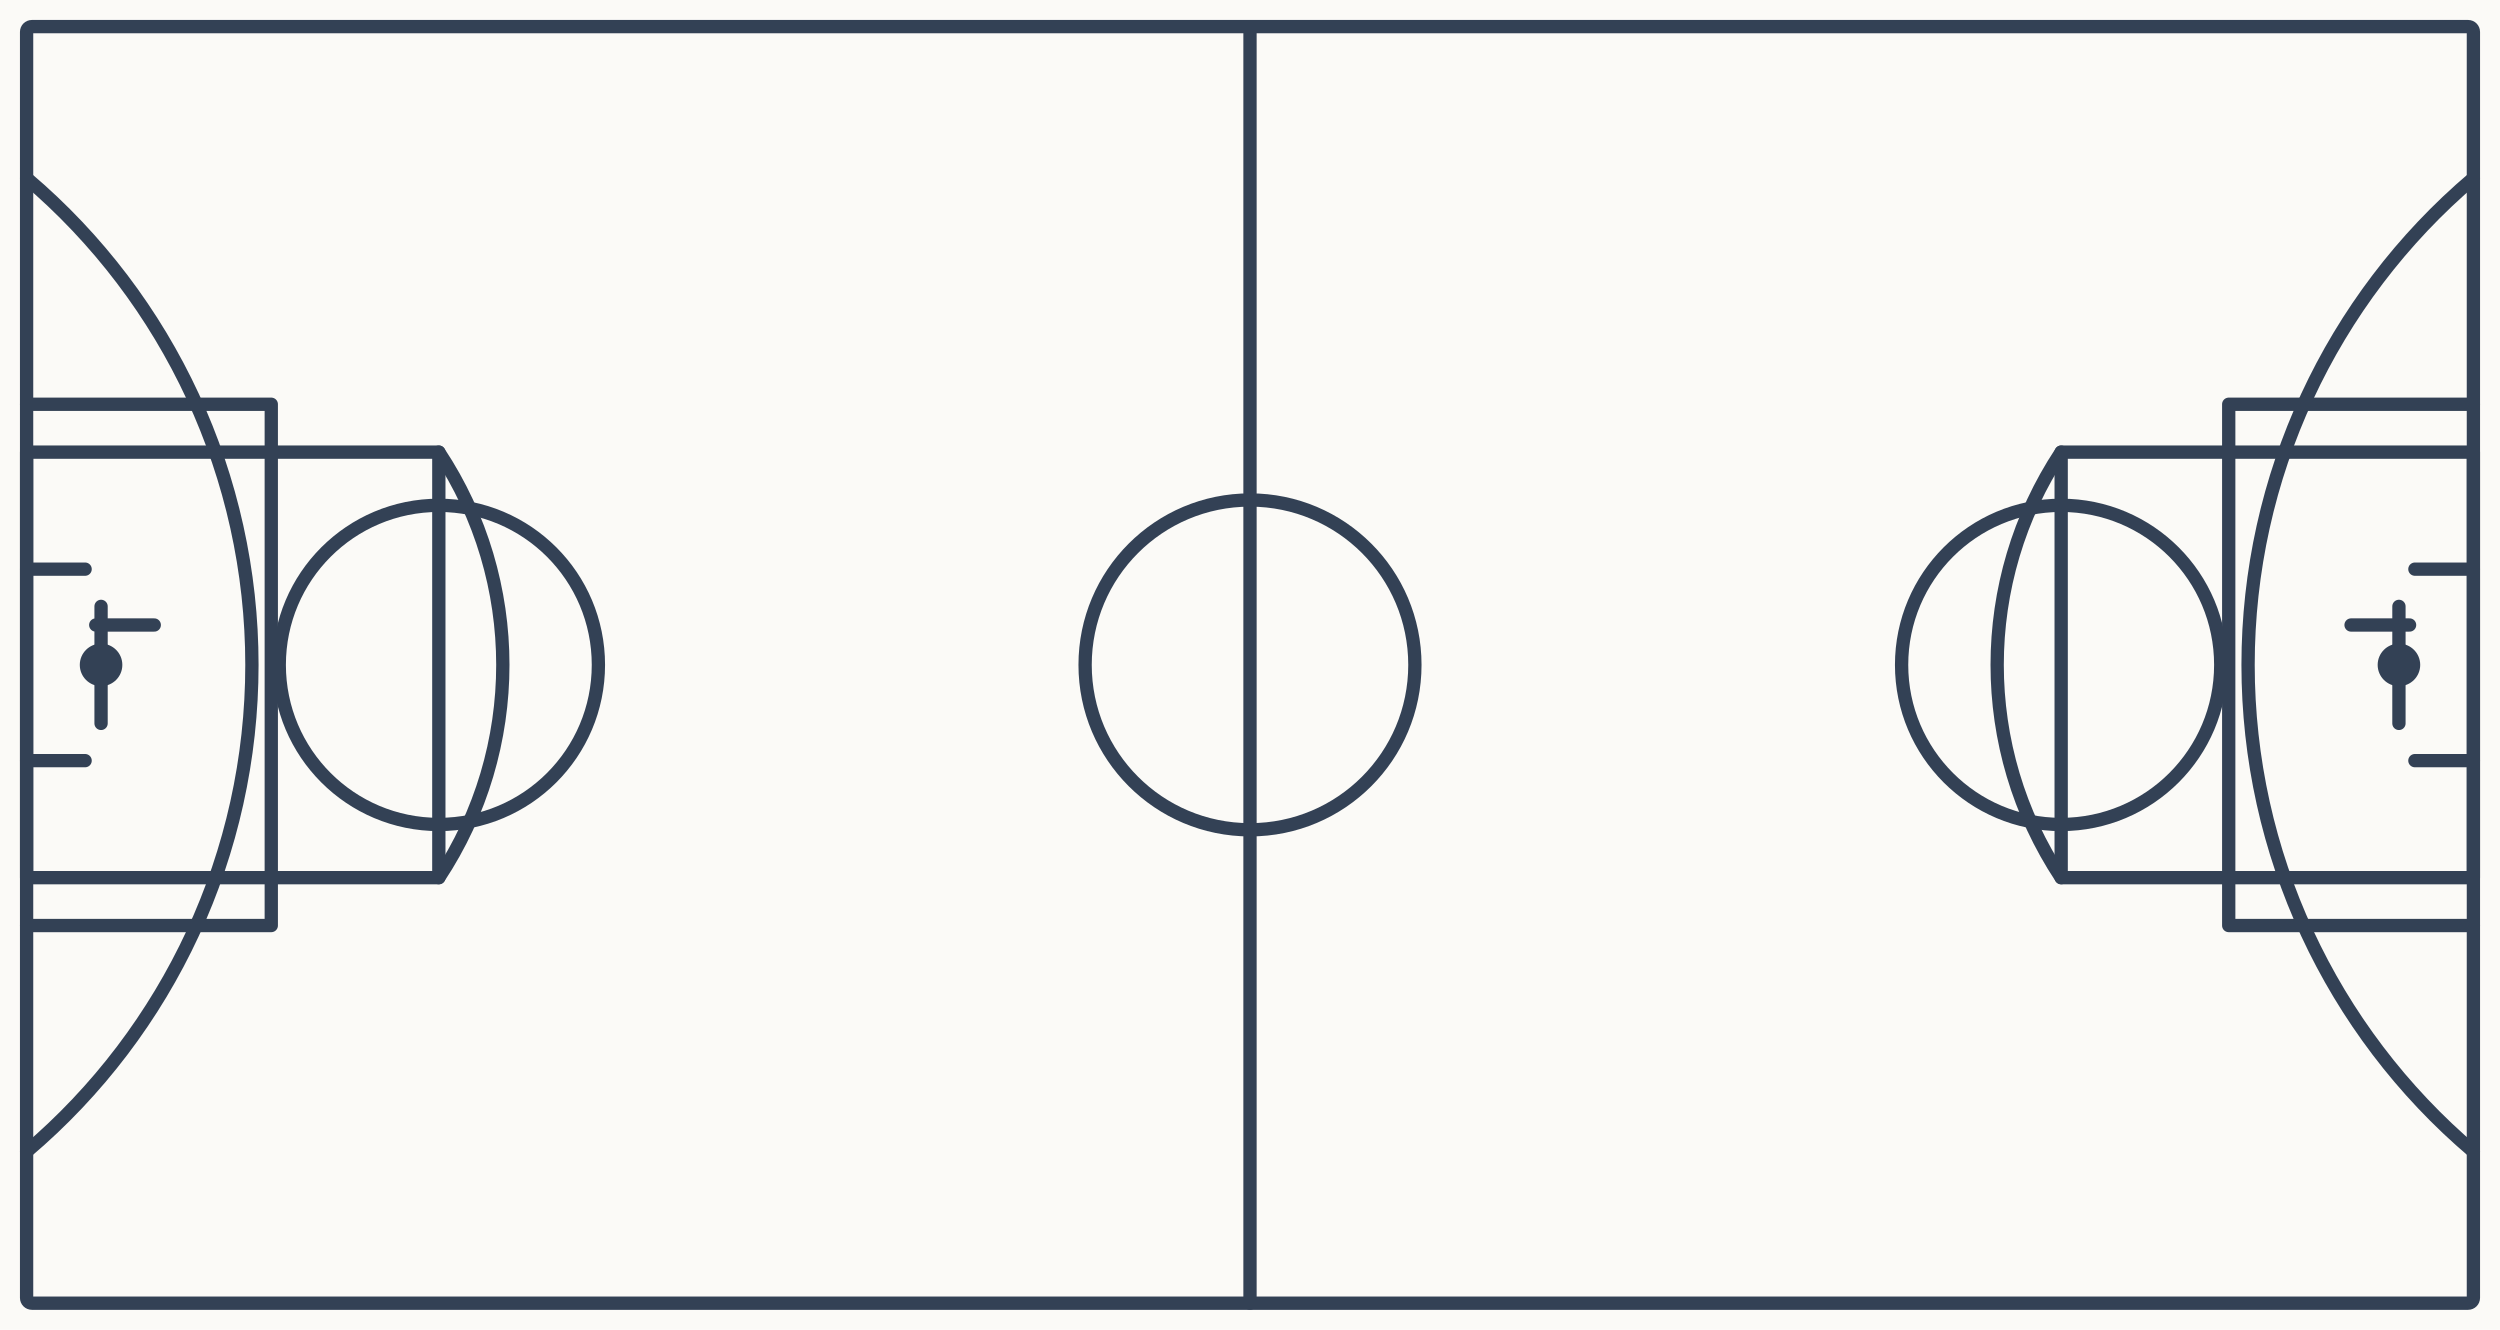
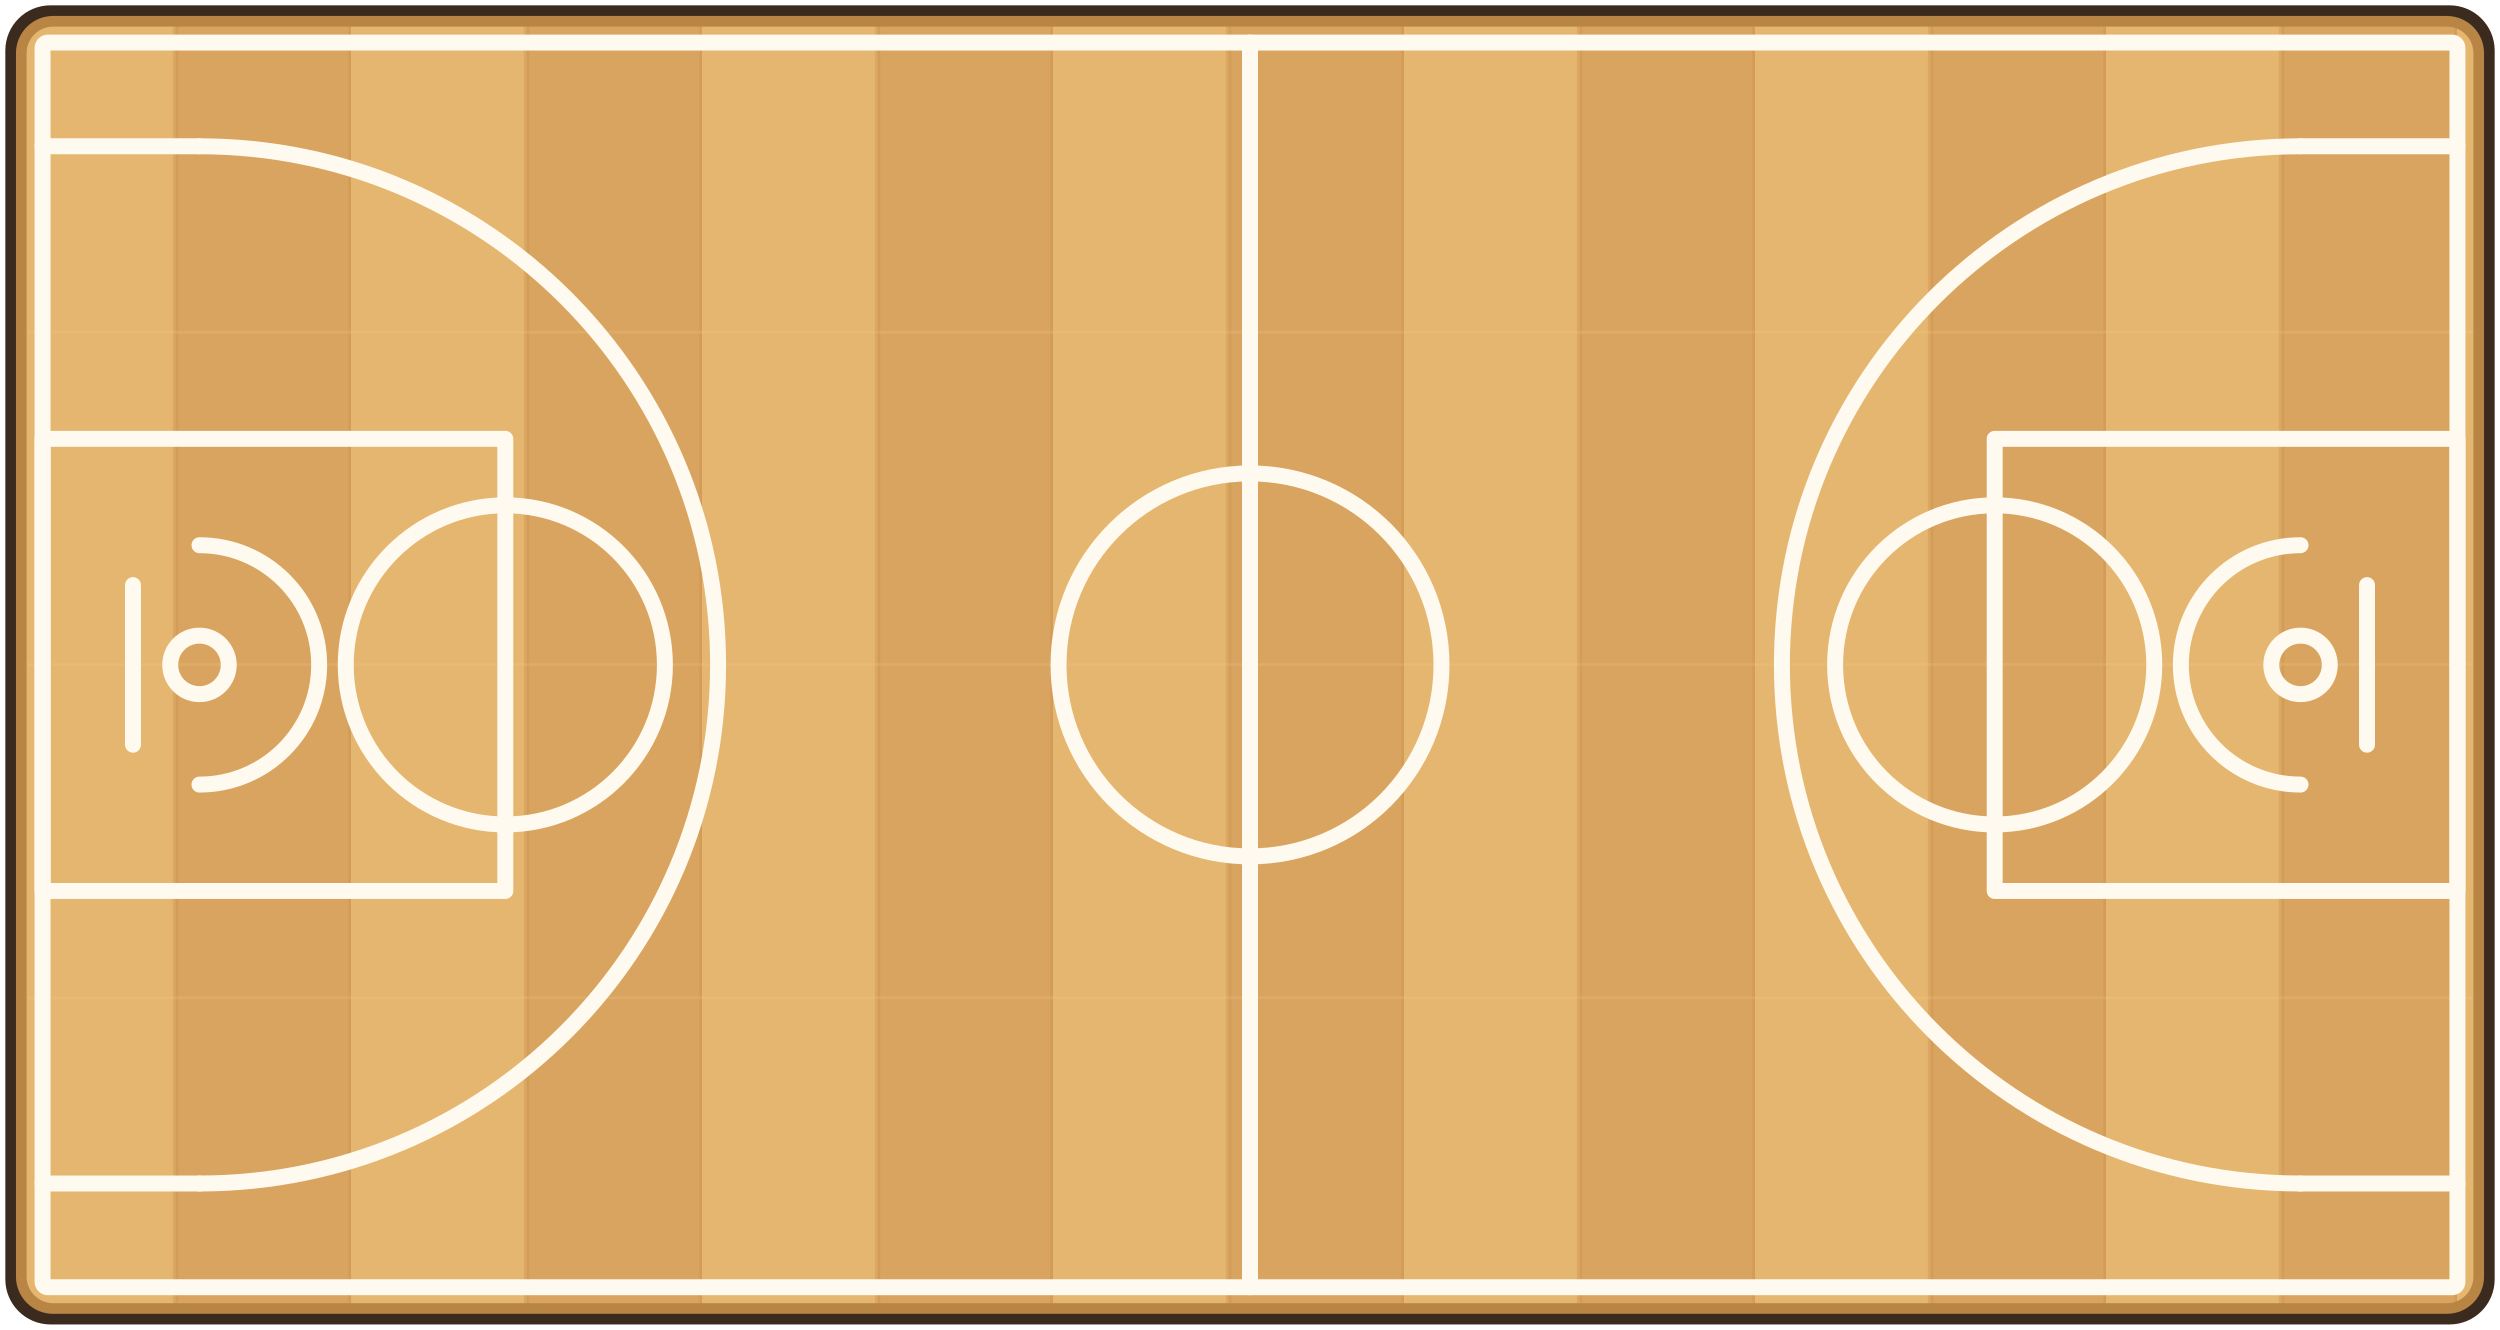
- <svg xmlns="http://www.w3.org/2000/svg" viewBox="0 0 940 500" role="img" aria-label="Campo de basquetebol completo">
-   <rect width="940" height="500" fill="#fbfaf7" />
-   <g fill="none" stroke="#334155" stroke-width="5" stroke-linecap="round" stroke-linejoin="round">
-     <rect x="10" y="10" width="920" height="480" rx="2" />
-     <line x1="470" y1="10" x2="470" y2="490" />
-     <circle cx="470" cy="250" r="62" />
-     <path d="M10 152h92v196H10M930 152h-92v196h92" />
-     <rect x="10" y="170" width="155" height="160" />
-     <rect x="775" y="170" width="155" height="160" />
-     <path d="M165 170a145 145 0 0 1 0 160M775 170a145 145 0 0 0 0 160" />
-     <path d="M10 67a240 240 0 0 1 0 366M930 67a240 240 0 0 0 0 366" />
-     <circle cx="165" cy="250" r="60" />
-     <circle cx="775" cy="250" r="60" />
-     <path d="M38 228v44M902 228v44M36 235h22M884 235h22M10 214h22M10 286h22M908 214h22M908 286h22" />
-   </g>
-   <g fill="#334155">
-     <circle cx="38" cy="250" r="8" />
-     <circle cx="902" cy="250" r="8" />
+ <svg xmlns="http://www.w3.org/2000/svg" viewBox="0 0 940 500" role="img" aria-label="Campo de basquetebol completo com piso de madeira">
+   <defs>
+     <pattern id="wood" width="132" height="500" patternUnits="userSpaceOnUse">
+       <rect width="132" height="500" fill="#d9a45f" />
+       <rect width="66" height="500" fill="#e5b66f" />
+       <path d="M66 0v500M132 0v500" stroke="#c88f4d" stroke-width="2" opacity=".36" />
+       <path d="M0 125h132M0 250h132M0 375h132" stroke="#f0c987" stroke-width="1" opacity=".22" />
+     </pattern>
+   </defs>
+   <rect x="2" y="2" width="936" height="496" rx="17" fill="#3b2b1f" />
+   <rect x="8" y="8" width="924" height="484" rx="12" fill="url(#wood)" stroke="#b98545" stroke-width="4" />
+   <g fill="none" stroke="#fffaf0" stroke-width="6" stroke-linecap="round" stroke-linejoin="round">
+     <rect x="16" y="16" width="908" height="468" rx="2" />
+     <line x1="470" y1="16" x2="470" y2="484" />
+     <circle cx="470" cy="250" r="72" />
+     <rect x="16" y="165" width="174" height="170" />
+     <rect x="750" y="165" width="174" height="170" />
+     <circle cx="190" cy="250" r="60" />
+     <circle cx="750" cy="250" r="60" />
+     <path d="M75 55v0C182.7 55 270 142.3 270 250S182.7 445 75 445M865 55C757.3 55 670 142.3 670 250S757.3 445 865 445" />
+     <path d="M75 55H16M75 445H16M865 55h59M865 445h59" />
+     <path d="M75 205a45 45 0 0 1 0 90M865 205a45 45 0 0 0 0 90" />
+     <path d="M50 220v60M890 220v60" />
+     <circle cx="75" cy="250" r="11" />
+     <circle cx="865" cy="250" r="11" />
  </g>
</svg>
